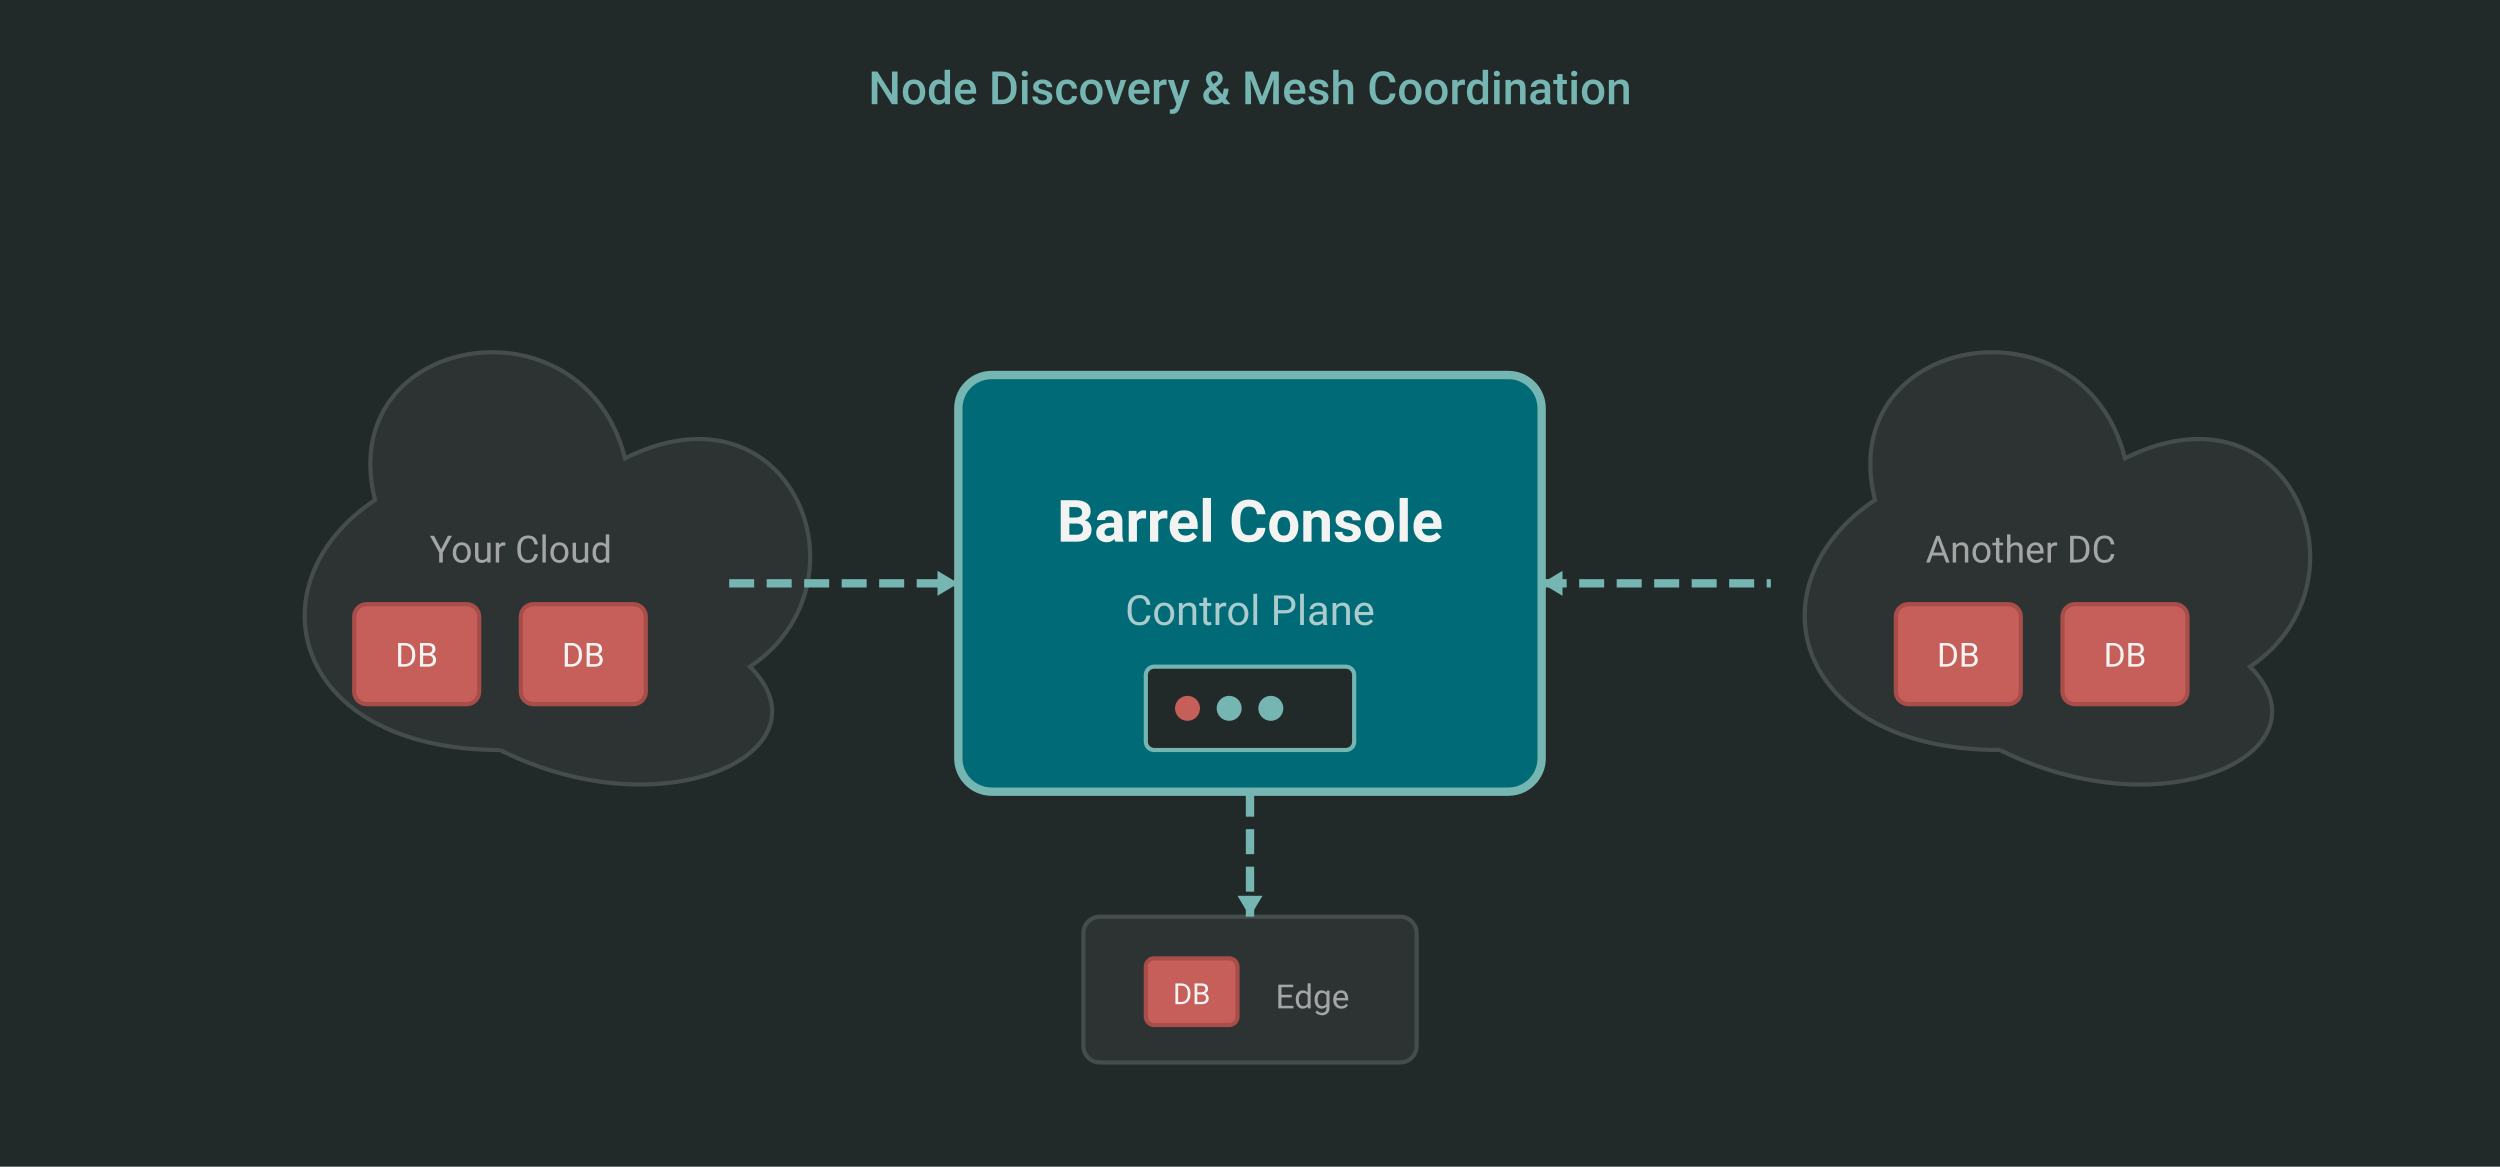
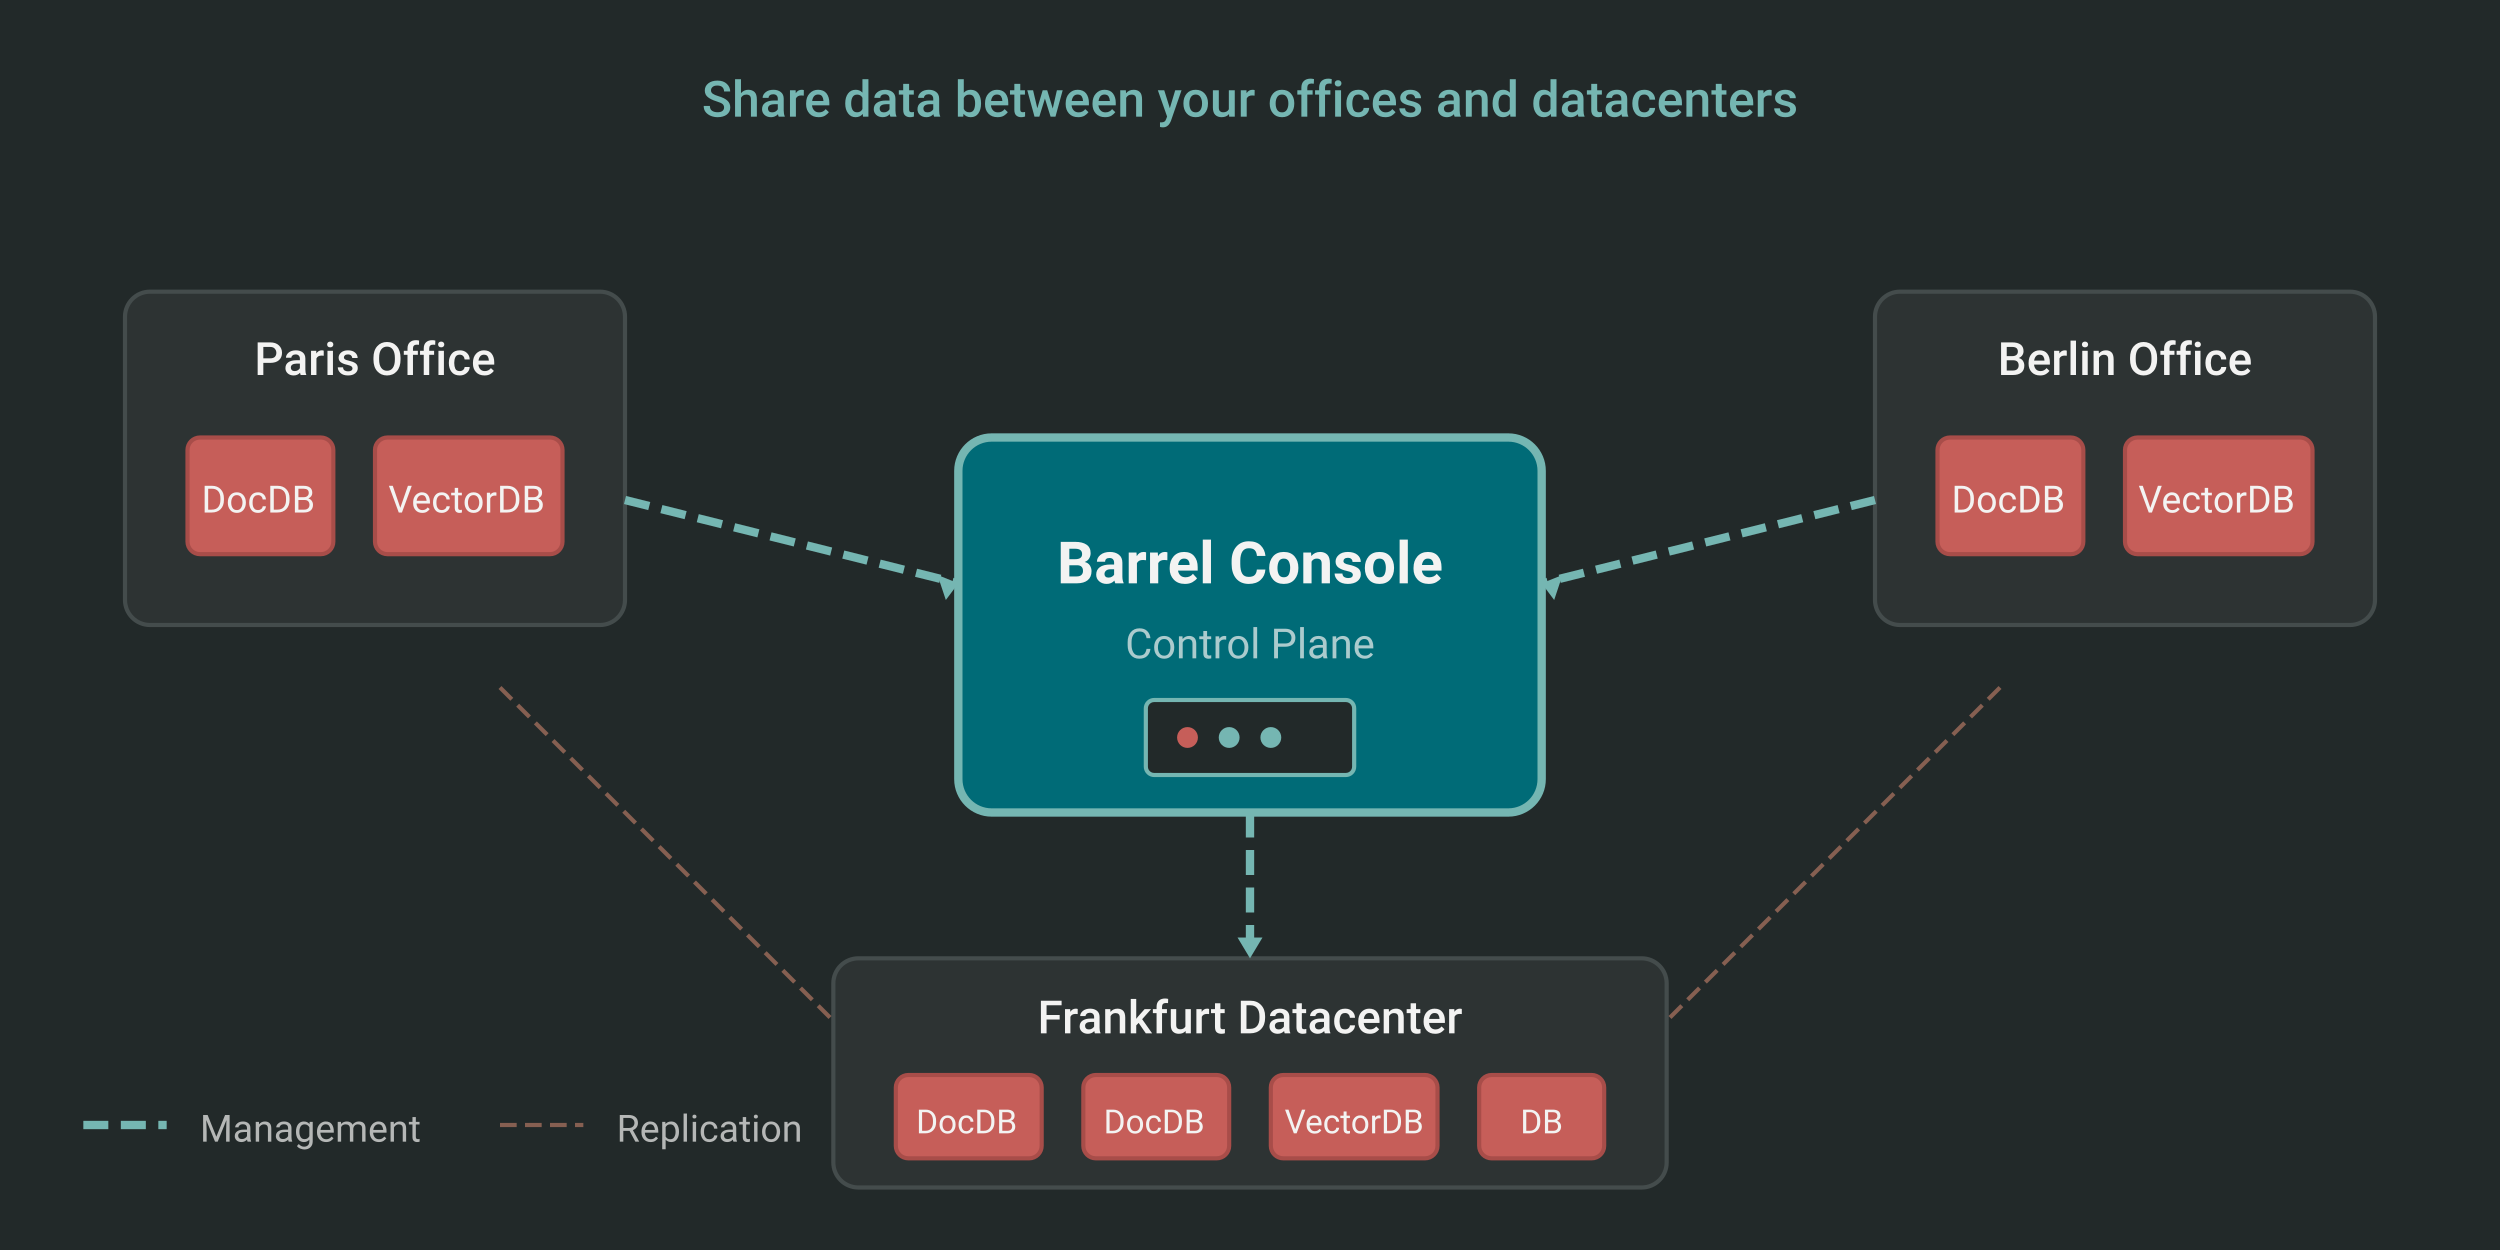
- <svg xmlns="http://www.w3.org/2000/svg" viewBox="0 0 600 280" fill="none">
-   <rect width="600" height="280" fill="#222929" />
-   <rect x="230" y="90" width="140" height="100" rx="8" fill="#006B77" stroke="#75B6B2" stroke-width="2" />
-   <text x="300" y="130" text-anchor="middle" fill="#F3F3F2" font-family="Roboto, sans-serif" font-size="14" font-weight="600">Barrel Console</text>
-   <text x="300" y="150" text-anchor="middle" fill="#F3F3F2" font-family="Roboto, sans-serif" font-size="10" opacity="0.7">Control Plane</text>
-   <rect x="275" y="160" width="50" height="20" rx="2" fill="#222929" stroke="#75B6B2" stroke-width="1" />
-   <circle cx="285" cy="170" r="3" fill="#C65E59" />
-   <circle cx="295" cy="170" r="3" fill="#75B6B2" />
-   <circle cx="305" cy="170" r="3" fill="#75B6B2" />
-   <g transform="translate(40, 60)">
-     <path d="M80 120 C30 120 20 80 50 60 C40 20 100 10 110 50 C150 30 170 80 140 100 C160 120 120 140 80 120" fill="#2d3333" stroke="#444c4c" stroke-width="1" />
-     <text x="85" y="75" text-anchor="middle" fill="#F3F3F2" font-family="Roboto, sans-serif" font-size="9" opacity="0.6">Your Cloud</text>
-     <rect x="45" y="85" width="30" height="24" rx="3" fill="#C65E59" stroke="#a84d49" stroke-width="1" />
-     <text x="60" y="100" text-anchor="middle" fill="#F3F3F2" font-family="Roboto, sans-serif" font-size="8">DB</text>
-     <rect x="85" y="85" width="30" height="24" rx="3" fill="#C65E59" stroke="#a84d49" stroke-width="1" />
-     <text x="100" y="100" text-anchor="middle" fill="#F3F3F2" font-family="Roboto, sans-serif" font-size="8">DB</text>
+ <svg xmlns="http://www.w3.org/2000/svg" viewBox="0 0 600 300" fill="none">
+   <rect width="600" height="300" fill="#222929" />
+   <text x="300" y="28" text-anchor="middle" fill="#75B6B2" font-family="Roboto, sans-serif" font-size="12" font-weight="500">Share data between your offices and datacenters</text>
+   <rect x="230" y="105" width="140" height="90" rx="8" fill="#006B77" stroke="#75B6B2" stroke-width="2" />
+   <text x="300" y="140" text-anchor="middle" fill="#F3F3F2" font-family="Roboto, sans-serif" font-size="14" font-weight="600">Barrel Console</text>
+   <text x="300" y="158" text-anchor="middle" fill="#F3F3F2" font-family="Roboto, sans-serif" font-size="10" opacity="0.7">Control Plane</text>
+   <rect x="275" y="168" width="50" height="18" rx="2" fill="#222929" stroke="#75B6B2" stroke-width="1" />
+   <circle cx="285" cy="177" r="2.5" fill="#C65E59" />
+   <circle cx="295" cy="177" r="2.5" fill="#75B6B2" />
+   <circle cx="305" cy="177" r="2.5" fill="#75B6B2" />
+   <g transform="translate(30, 70)">
+     <rect x="0" y="0" width="120" height="80" rx="6" fill="#2d3333" stroke="#444c4c" stroke-width="1" />
+     <text x="60" y="20" text-anchor="middle" fill="#F3F3F2" font-family="Roboto, sans-serif" font-size="11" font-weight="500">Paris Office</text>
+     <rect x="15" y="35" width="35" height="28" rx="3" fill="#C65E59" stroke="#a84d49" stroke-width="1" />
+     <text x="32" y="53" text-anchor="middle" fill="#F3F3F2" font-family="Roboto, sans-serif" font-size="9">DocDB</text>
+     <rect x="60" y="35" width="45" height="28" rx="3" fill="#C65E59" stroke="#a84d49" stroke-width="1" />
+     <text x="82" y="53" text-anchor="middle" fill="#F3F3F2" font-family="Roboto, sans-serif" font-size="9">VectorDB</text>
  </g>
-   <g transform="translate(400, 60)">
-     <path d="M80 120 C30 120 20 80 50 60 C40 20 100 10 110 50 C150 30 170 80 140 100 C160 120 120 140 80 120" fill="#2d3333" stroke="#444c4c" stroke-width="1" />
-     <text x="85" y="75" text-anchor="middle" fill="#F3F3F2" font-family="Roboto, sans-serif" font-size="9" opacity="0.6">Another DC</text>
-     <rect x="55" y="85" width="30" height="24" rx="3" fill="#C65E59" stroke="#a84d49" stroke-width="1" />
-     <text x="70" y="100" text-anchor="middle" fill="#F3F3F2" font-family="Roboto, sans-serif" font-size="8">DB</text>
-     <rect x="95" y="85" width="30" height="24" rx="3" fill="#C65E59" stroke="#a84d49" stroke-width="1" />
-     <text x="110" y="100" text-anchor="middle" fill="#F3F3F2" font-family="Roboto, sans-serif" font-size="8">DB</text>
+   <g transform="translate(450, 70)">
+     <rect x="0" y="0" width="120" height="80" rx="6" fill="#2d3333" stroke="#444c4c" stroke-width="1" />
+     <text x="60" y="20" text-anchor="middle" fill="#F3F3F2" font-family="Roboto, sans-serif" font-size="11" font-weight="500">Berlin Office</text>
+     <rect x="15" y="35" width="35" height="28" rx="3" fill="#C65E59" stroke="#a84d49" stroke-width="1" />
+     <text x="32" y="53" text-anchor="middle" fill="#F3F3F2" font-family="Roboto, sans-serif" font-size="9">DocDB</text>
+     <rect x="60" y="35" width="45" height="28" rx="3" fill="#C65E59" stroke="#a84d49" stroke-width="1" />
+     <text x="82" y="53" text-anchor="middle" fill="#F3F3F2" font-family="Roboto, sans-serif" font-size="9">VectorDB</text>
  </g>
-   <line x1="175" y1="140" x2="230" y2="140" stroke="#75B6B2" stroke-width="2" stroke-dasharray="6,3" />
-   <line x1="370" y1="140" x2="425" y2="140" stroke="#75B6B2" stroke-width="2" stroke-dasharray="6,3" />
-   <g transform="translate(260, 220)">
-     <rect x="0" y="0" width="80" height="35" rx="4" fill="#2d3333" stroke="#444c4c" stroke-width="1" />
-     <rect x="15" y="10" width="22" height="16" rx="2" fill="#C65E59" stroke="#a84d49" stroke-width="1" />
-     <text x="26" y="21" text-anchor="middle" fill="#F3F3F2" font-family="Roboto, sans-serif" font-size="7">DB</text>
-     <text x="55" y="22" text-anchor="middle" fill="#F3F3F2" font-family="Roboto, sans-serif" font-size="8" opacity="0.6">Edge</text>
+   <g transform="translate(200, 230)">
+     <rect x="0" y="0" width="200" height="55" rx="6" fill="#2d3333" stroke="#444c4c" stroke-width="1" />
+     <text x="100" y="18" text-anchor="middle" fill="#F3F3F2" font-family="Roboto, sans-serif" font-size="11" font-weight="500">Frankfurt Datacenter</text>
+     <rect x="15" y="28" width="35" height="20" rx="3" fill="#C65E59" stroke="#a84d49" stroke-width="1" />
+     <text x="32" y="42" text-anchor="middle" fill="#F3F3F2" font-family="Roboto, sans-serif" font-size="8">DocDB</text>
+     <rect x="60" y="28" width="35" height="20" rx="3" fill="#C65E59" stroke="#a84d49" stroke-width="1" />
+     <text x="77" y="42" text-anchor="middle" fill="#F3F3F2" font-family="Roboto, sans-serif" font-size="8">DocDB</text>
+     <rect x="105" y="28" width="40" height="20" rx="3" fill="#C65E59" stroke="#a84d49" stroke-width="1" />
+     <text x="125" y="42" text-anchor="middle" fill="#F3F3F2" font-family="Roboto, sans-serif" font-size="8">VectorDB</text>
+     <rect x="155" y="28" width="30" height="20" rx="3" fill="#C65E59" stroke="#a84d49" stroke-width="1" />
+     <text x="170" y="42" text-anchor="middle" fill="#F3F3F2" font-family="Roboto, sans-serif" font-size="8">DB</text>
  </g>
-   <line x1="300" y1="190" x2="300" y2="220" stroke="#75B6B2" stroke-width="2" stroke-dasharray="6,3" />
-   <text x="300" y="25" text-anchor="middle" fill="#75B6B2" font-family="Roboto, sans-serif" font-size="11" font-weight="500">Node Discovery &amp; Mesh Coordination</text>
-   <polygon points="225,137 230,140 225,143" fill="#75B6B2" />
-   <polygon points="375,137 370,140 375,143" fill="#75B6B2" />
-   <polygon points="297,215 300,220 303,215" fill="#75B6B2" />
+   <line x1="150" y1="120" x2="230" y2="140" stroke="#75B6B2" stroke-width="2" stroke-dasharray="6,3" />
+   <line x1="450" y1="120" x2="370" y2="140" stroke="#75B6B2" stroke-width="2" stroke-dasharray="6,3" />
+   <line x1="300" y1="195" x2="300" y2="230" stroke="#75B6B2" stroke-width="2" stroke-dasharray="6,3" />
+   <polygon points="225,138 230,140 227,144" fill="#75B6B2" />
+   <polygon points="375,138 370,140 373,144" fill="#75B6B2" />
+   <polygon points="297,225 300,230 303,225" fill="#75B6B2" />
+   <g opacity="0.5">
+     <line x1="120" y1="165" x2="200" y2="245" stroke="#E9967A" stroke-width="1" stroke-dasharray="4,2" />
+     <line x1="480" y1="165" x2="400" y2="245" stroke="#E9967A" stroke-width="1" stroke-dasharray="4,2" />
+   </g>
+   <g transform="translate(20, 270)">
+     <line x1="0" y1="0" x2="20" y2="0" stroke="#75B6B2" stroke-width="2" stroke-dasharray="6,3" />
+     <text x="28" y="4" fill="#F3F3F2" font-family="Roboto, sans-serif" font-size="9" opacity="0.7">Management</text>
+     <line x1="100" y1="0" x2="120" y2="0" stroke="#E9967A" stroke-width="1" stroke-dasharray="4,2" opacity="0.5" />
+     <text x="128" y="4" fill="#F3F3F2" font-family="Roboto, sans-serif" font-size="9" opacity="0.7">Replication</text>
+   </g>
</svg>
